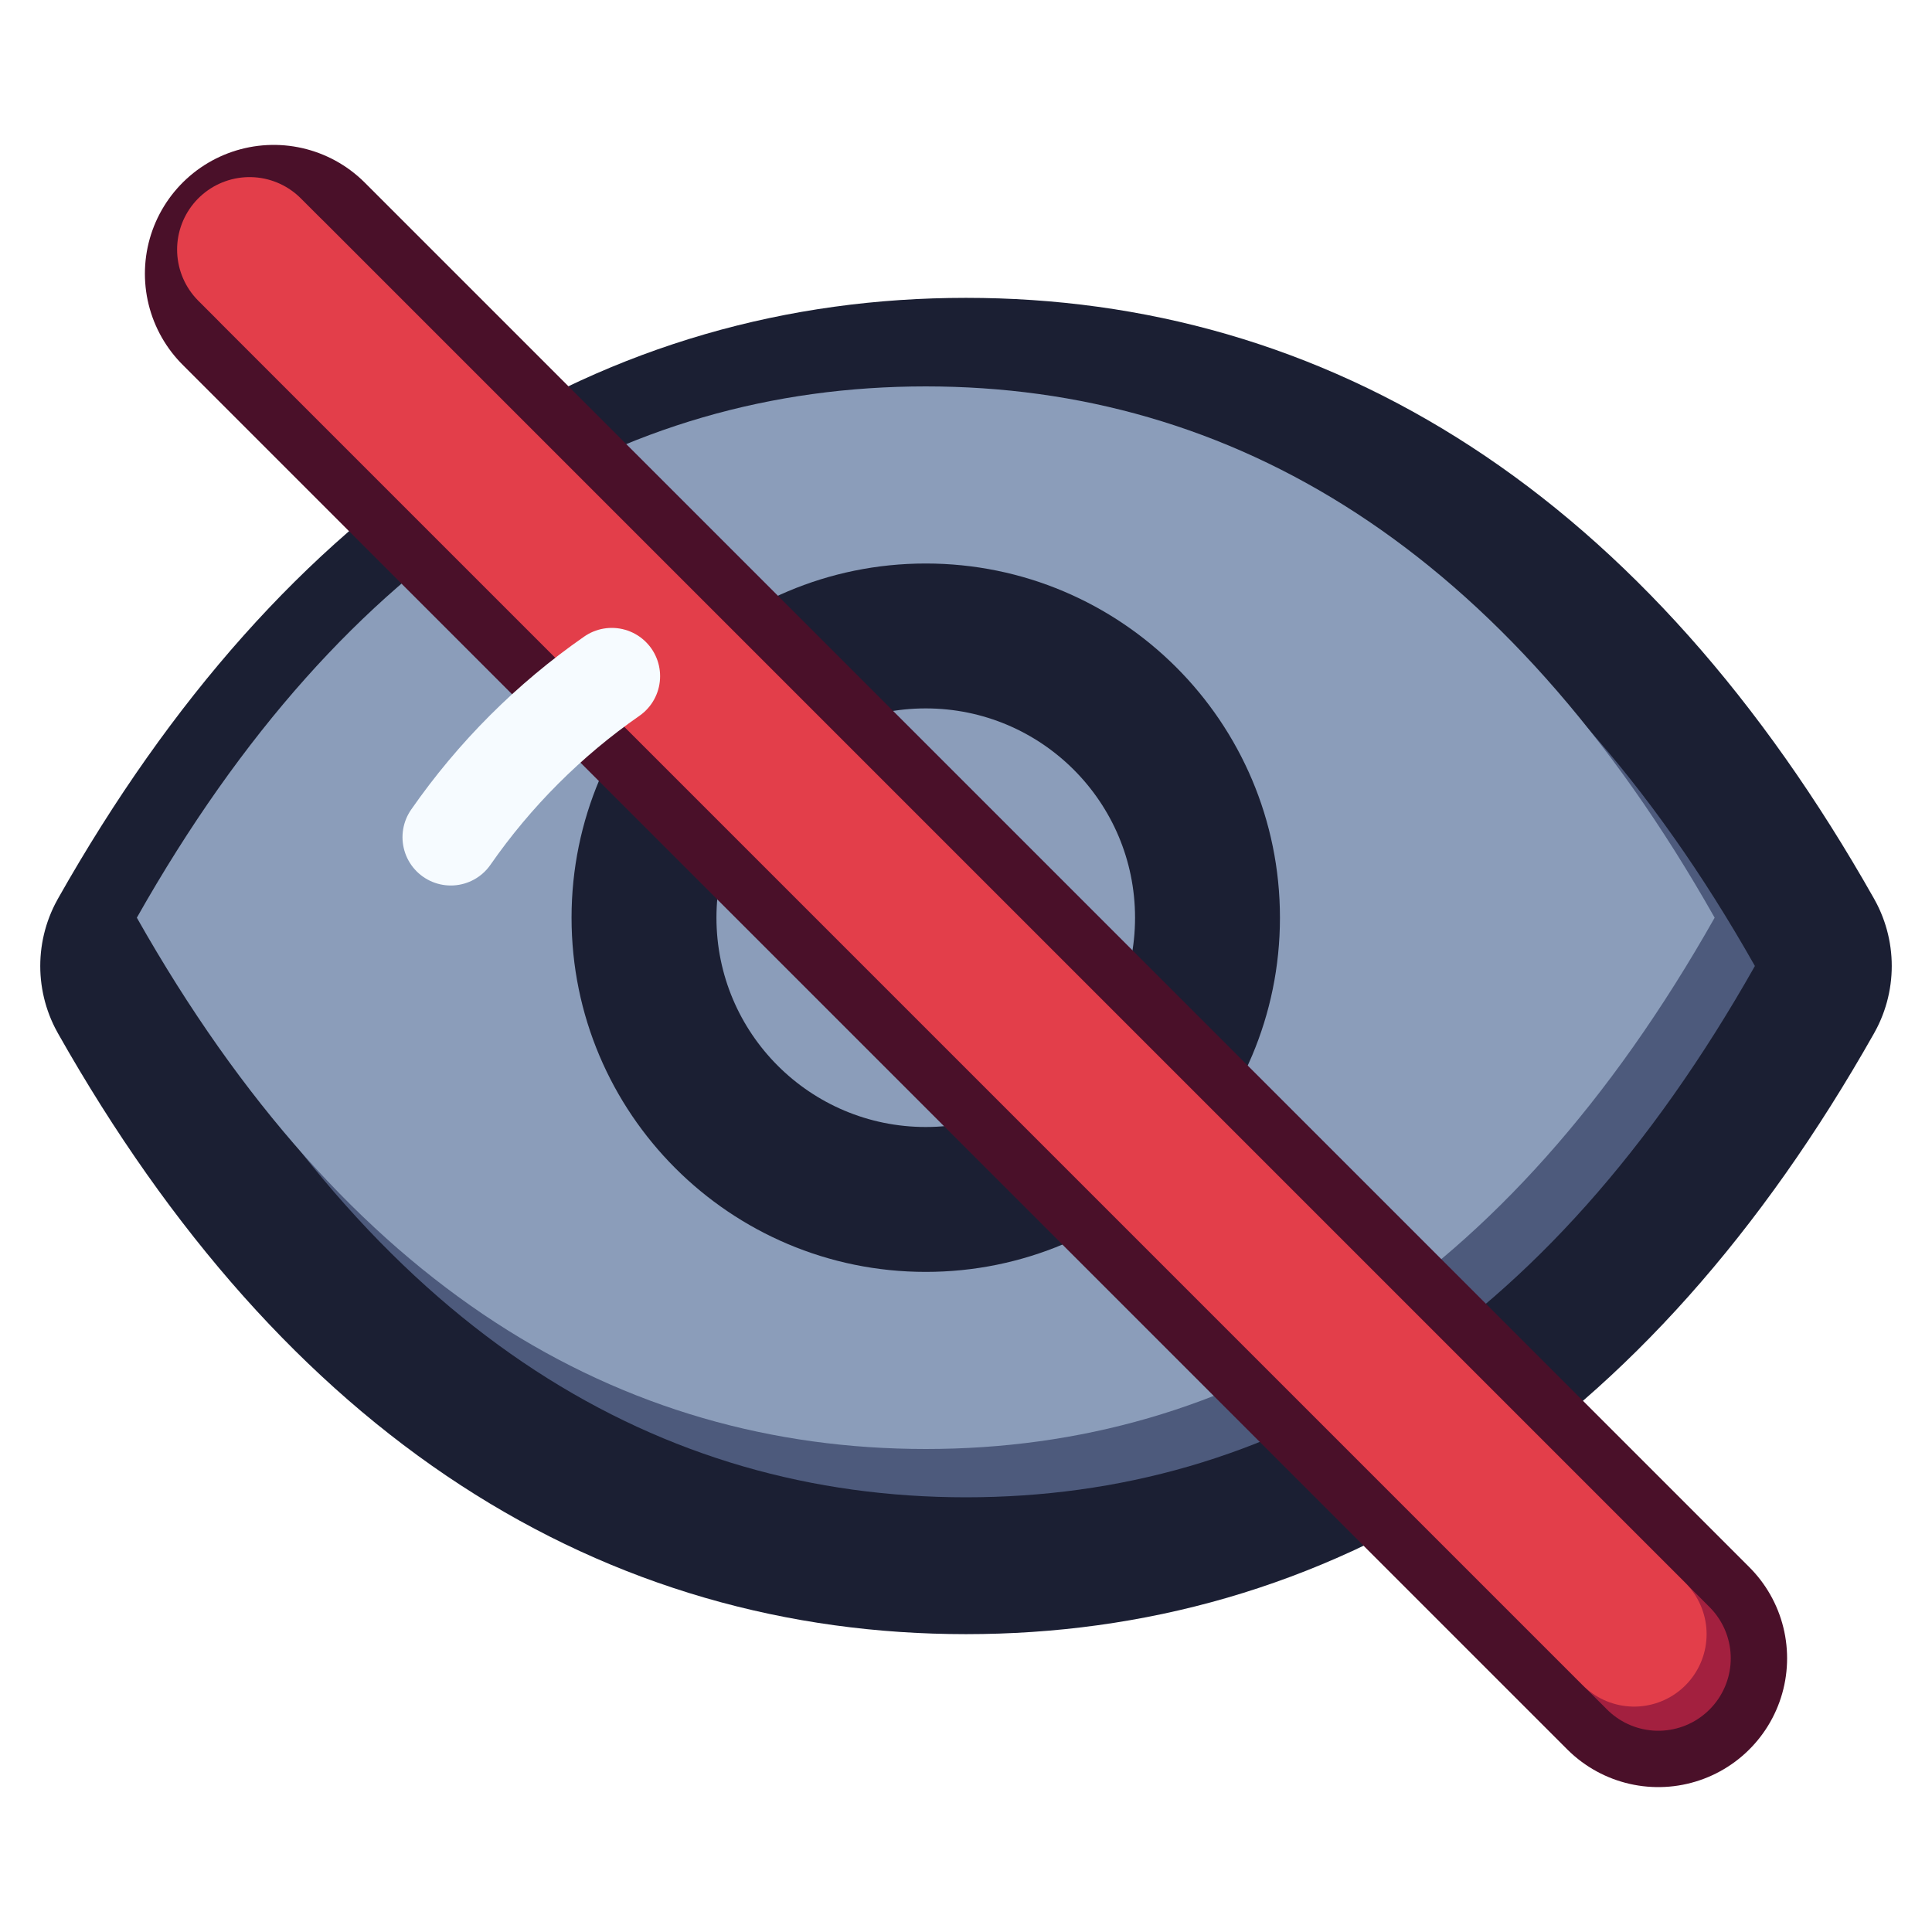
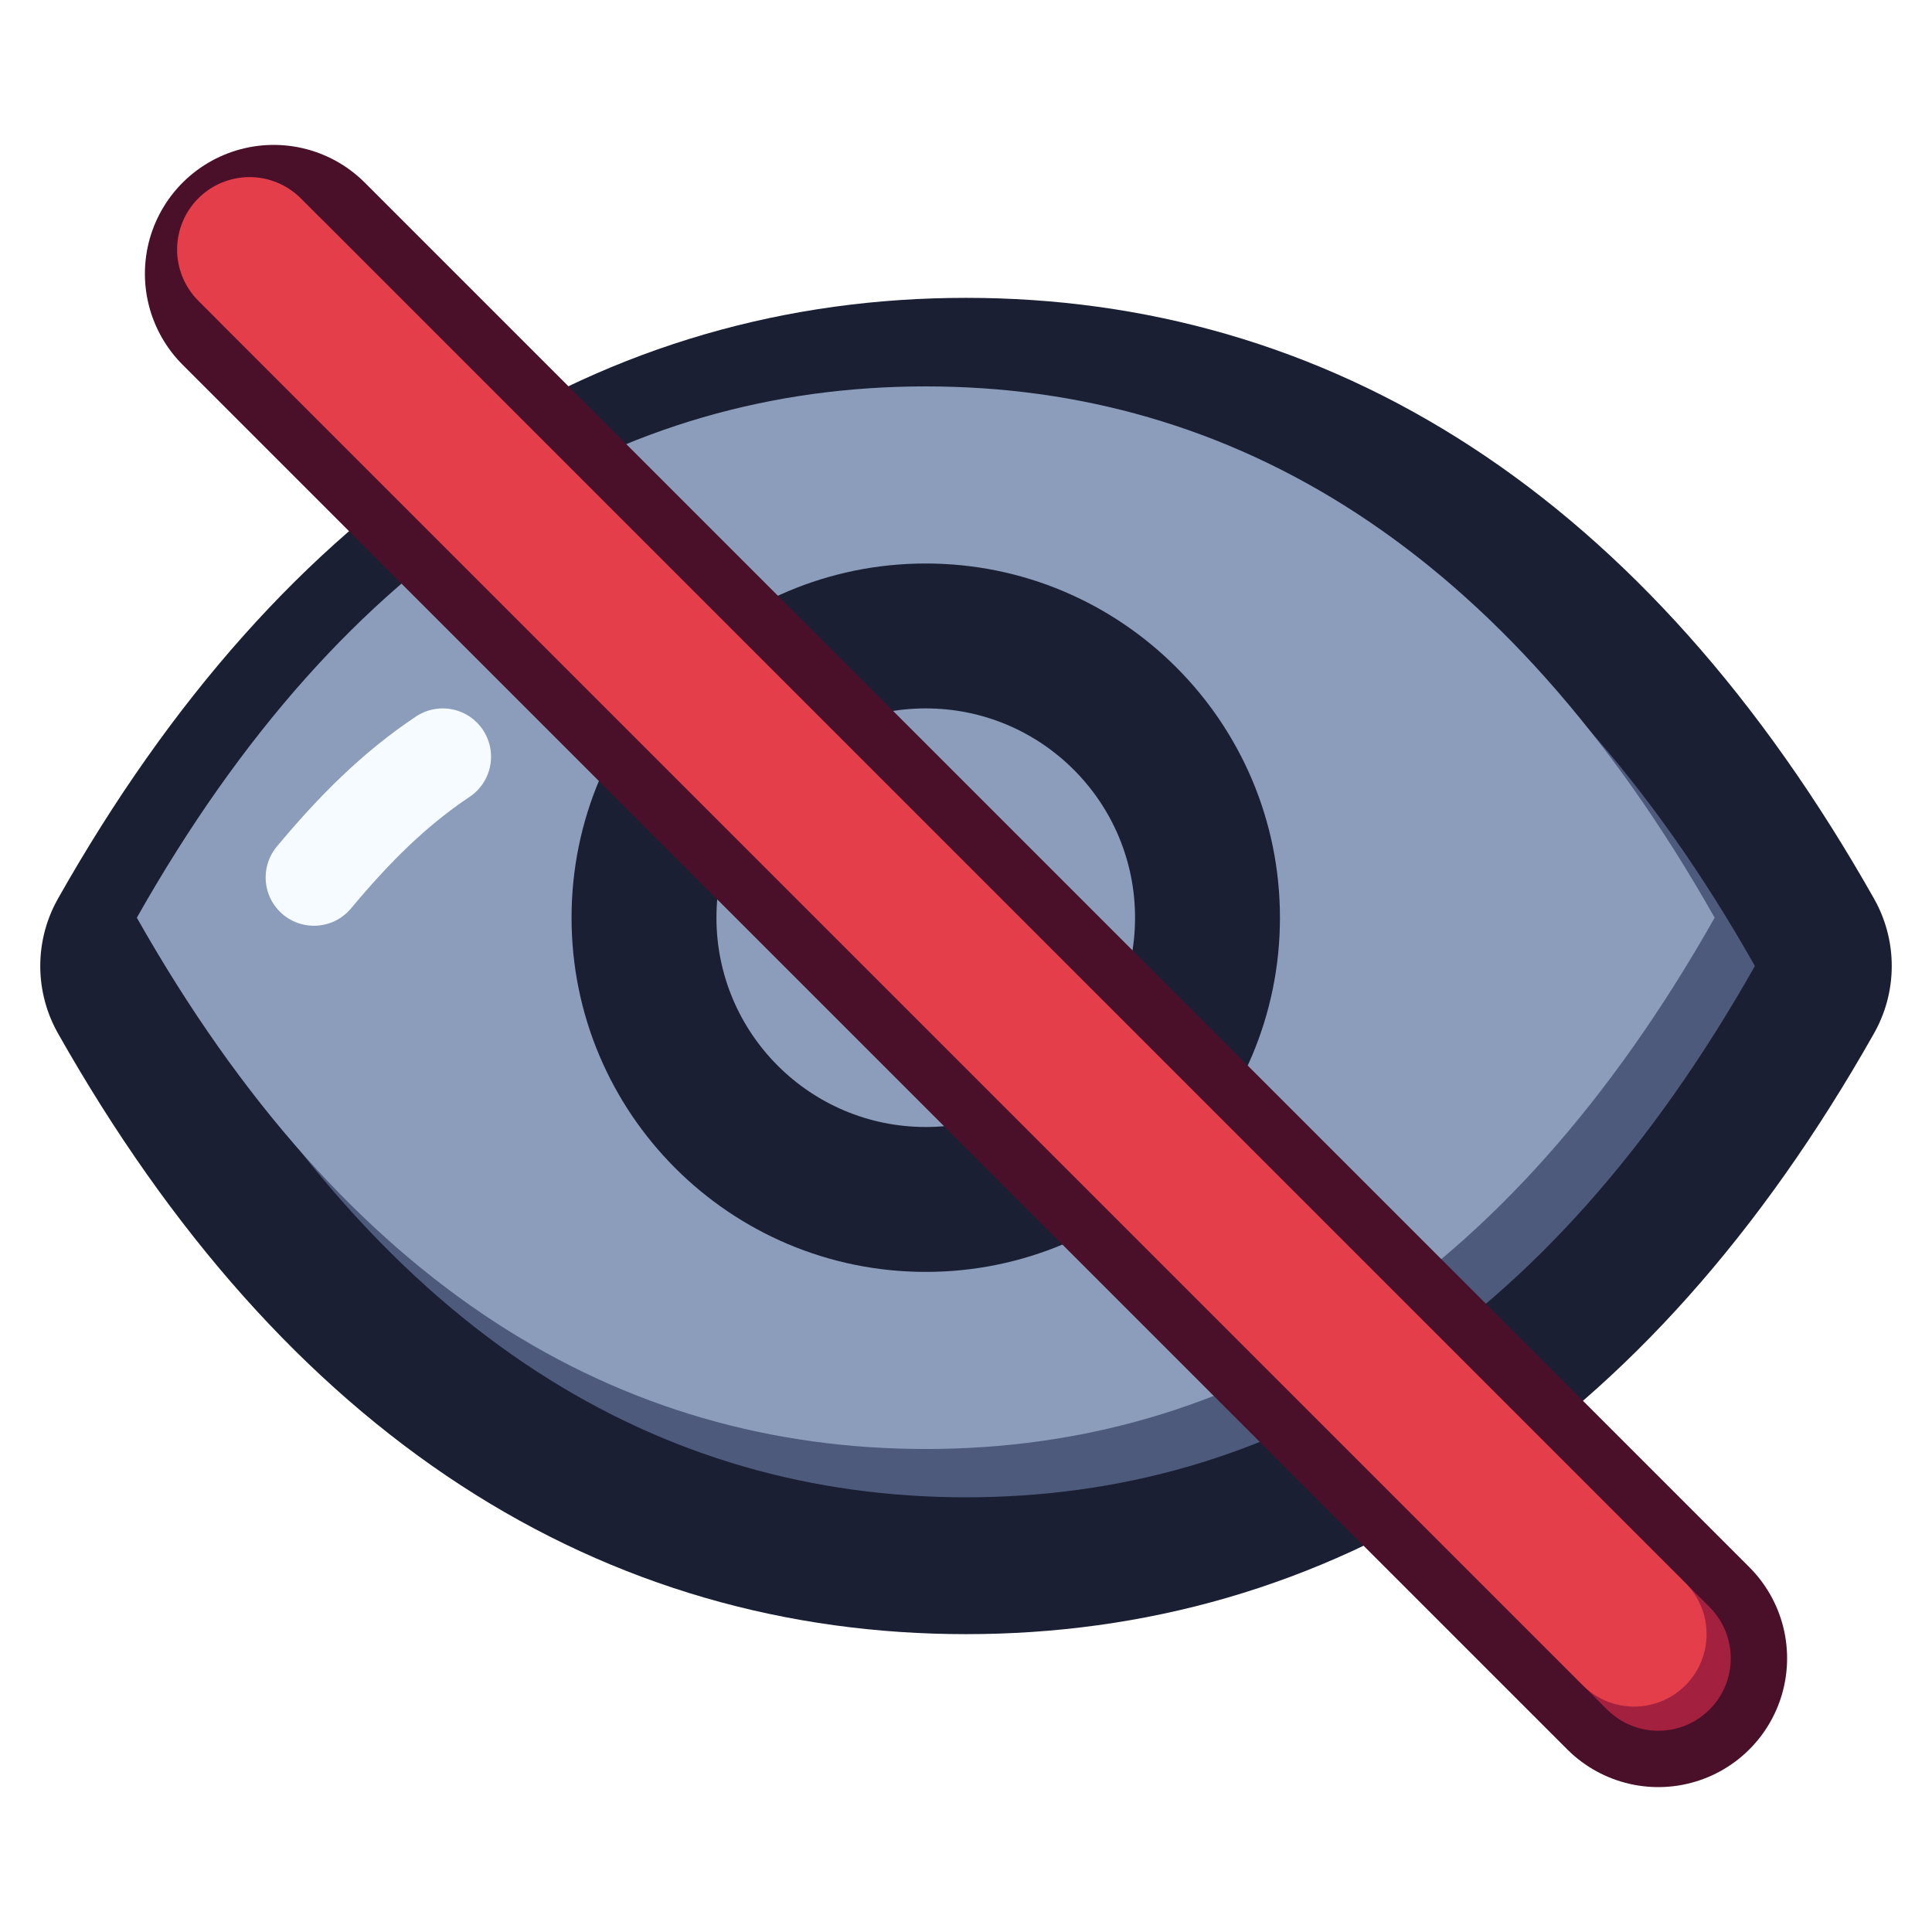
<svg xmlns="http://www.w3.org/2000/svg" width="24" height="24" viewBox="0 0 24 24" data-materials="steel">
  <path d="M2.2 12C4.8 7.4 8.2 5.4 12 5.4S19.2 7.4 21.8 12C19.2 16.6 15.8 18.6 12 18.6S4.8 16.6 2.2 12z" fill="#1b1f33" data-fill="outline" stroke="#1b1f33" data-stroke="outline" stroke-width="3.4" stroke-linejoin="round" />
  <path d="M2.2 12C4.8 7.4 8.2 5.4 12 5.4S19.2 7.4 21.8 12C19.2 16.6 15.8 18.6 12 18.6S4.8 16.6 2.2 12z" fill="#4d5a7c" data-fill="shadow" />
  <path d="M2.2 12C4.8 7.4 8.2 5.4 12 5.4S19.2 7.4 21.8 12C19.2 16.6 15.8 18.6 12 18.6S4.8 16.6 2.2 12z" fill="#8b9dba" data-fill="base" transform="translate(-0.5 -0.6)" />
  <path d="M7.6 12a4.4 4.4 0 1 0 8.8 0a4.4 4.4 0 1 0 -8.8 0z" fill="#1b1f33" data-fill="outline" transform="translate(-0.5 -0.6)" />
  <path d="M9.4 12a2.6 2.6 0 1 0 5.2 0a2.6 2.6 0 1 0 -5.2 0z" fill="#8b9dba" data-fill="base" transform="translate(-0.5 -0.6)" />
+   <path d="M3.9 10.9C4.4 10.3 4.9 9.8 5.5 9.4" fill="none" stroke="#f6fbff" data-stroke="shine" stroke-width="1.2" stroke-linecap="round" stroke-linejoin="round" />
  <path d="M3.4 3.4L20.6 20.6" fill="none" stroke="#4a1029" stroke-width="3.2" stroke-linecap="round" />
  <path d="M3.4 3.4L20.6 20.6" fill="none" stroke="#a3203f" stroke-width="1.8" stroke-linecap="round" />
  <path d="M3.4 3.4L20.6 20.6" fill="none" stroke="#e33e4a" stroke-width="1.8" stroke-linecap="round" transform="translate(-0.3 -0.3)" />
-   <path d="M5.6 10.4a8 8 0 0 1 2 -2" fill="none" stroke-linecap="round" stroke-linejoin="round" stroke-width="1.2" stroke="#f6fbff" data-stroke="shine" />
</svg>
